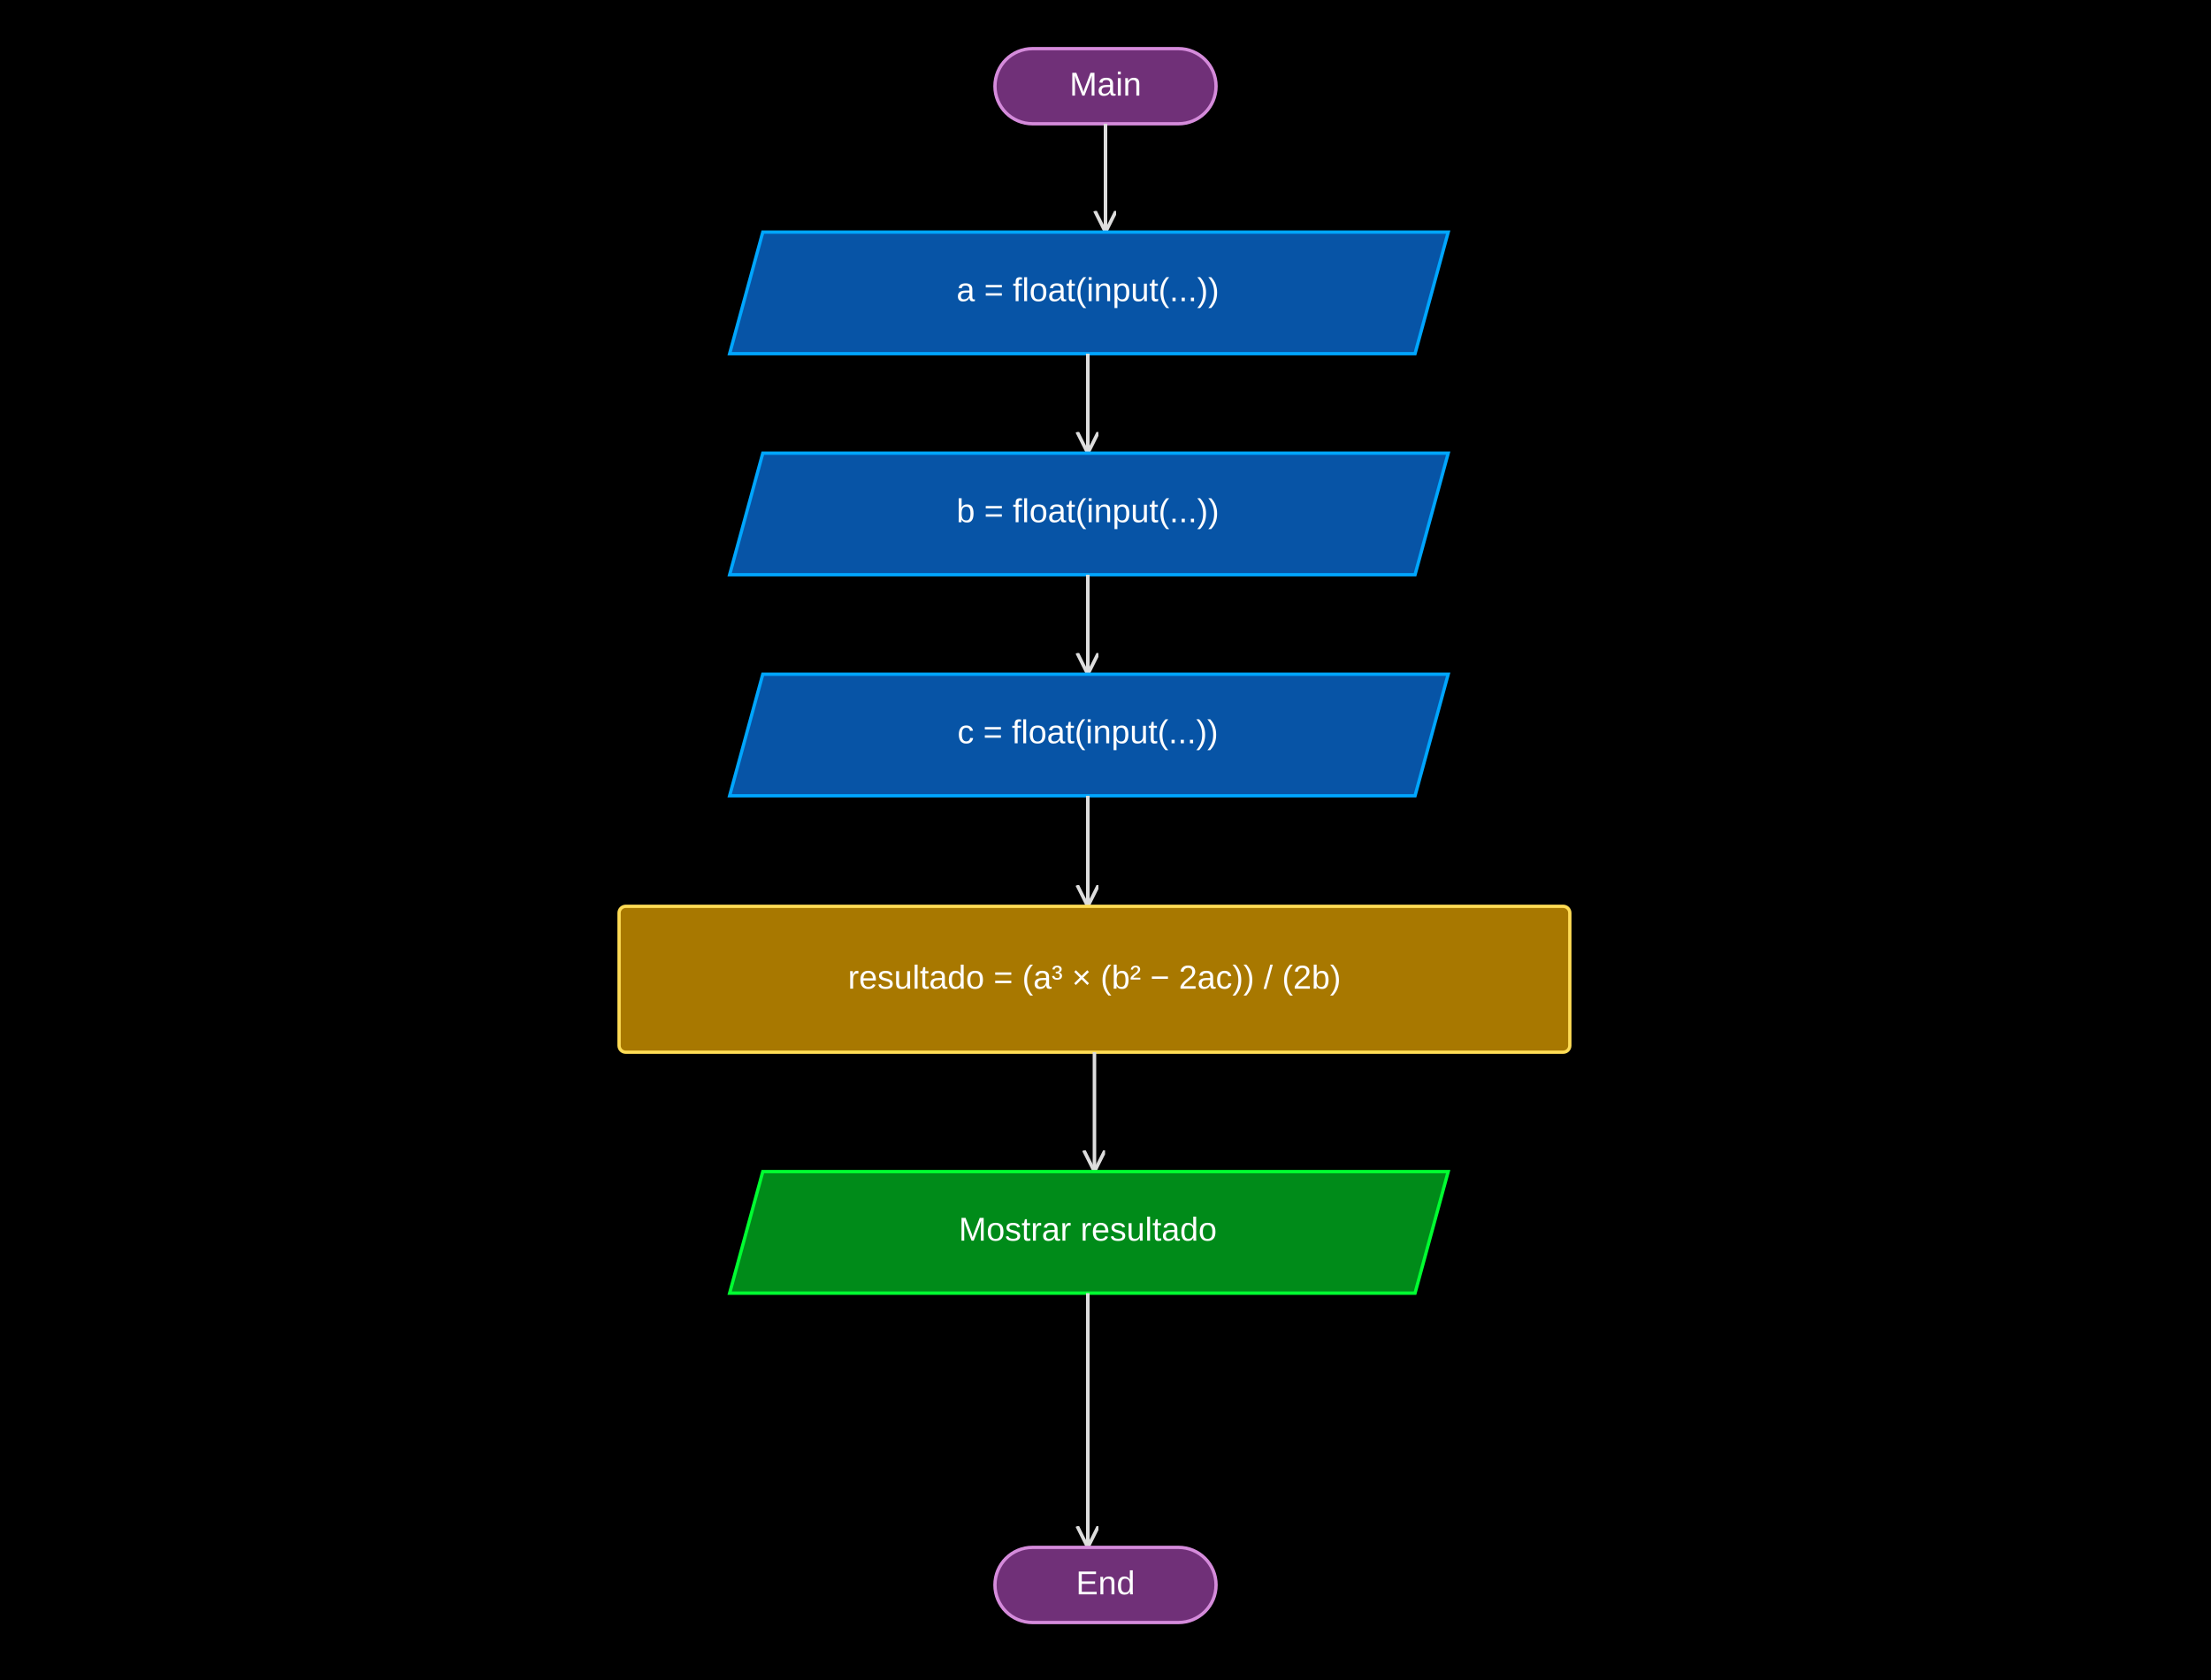
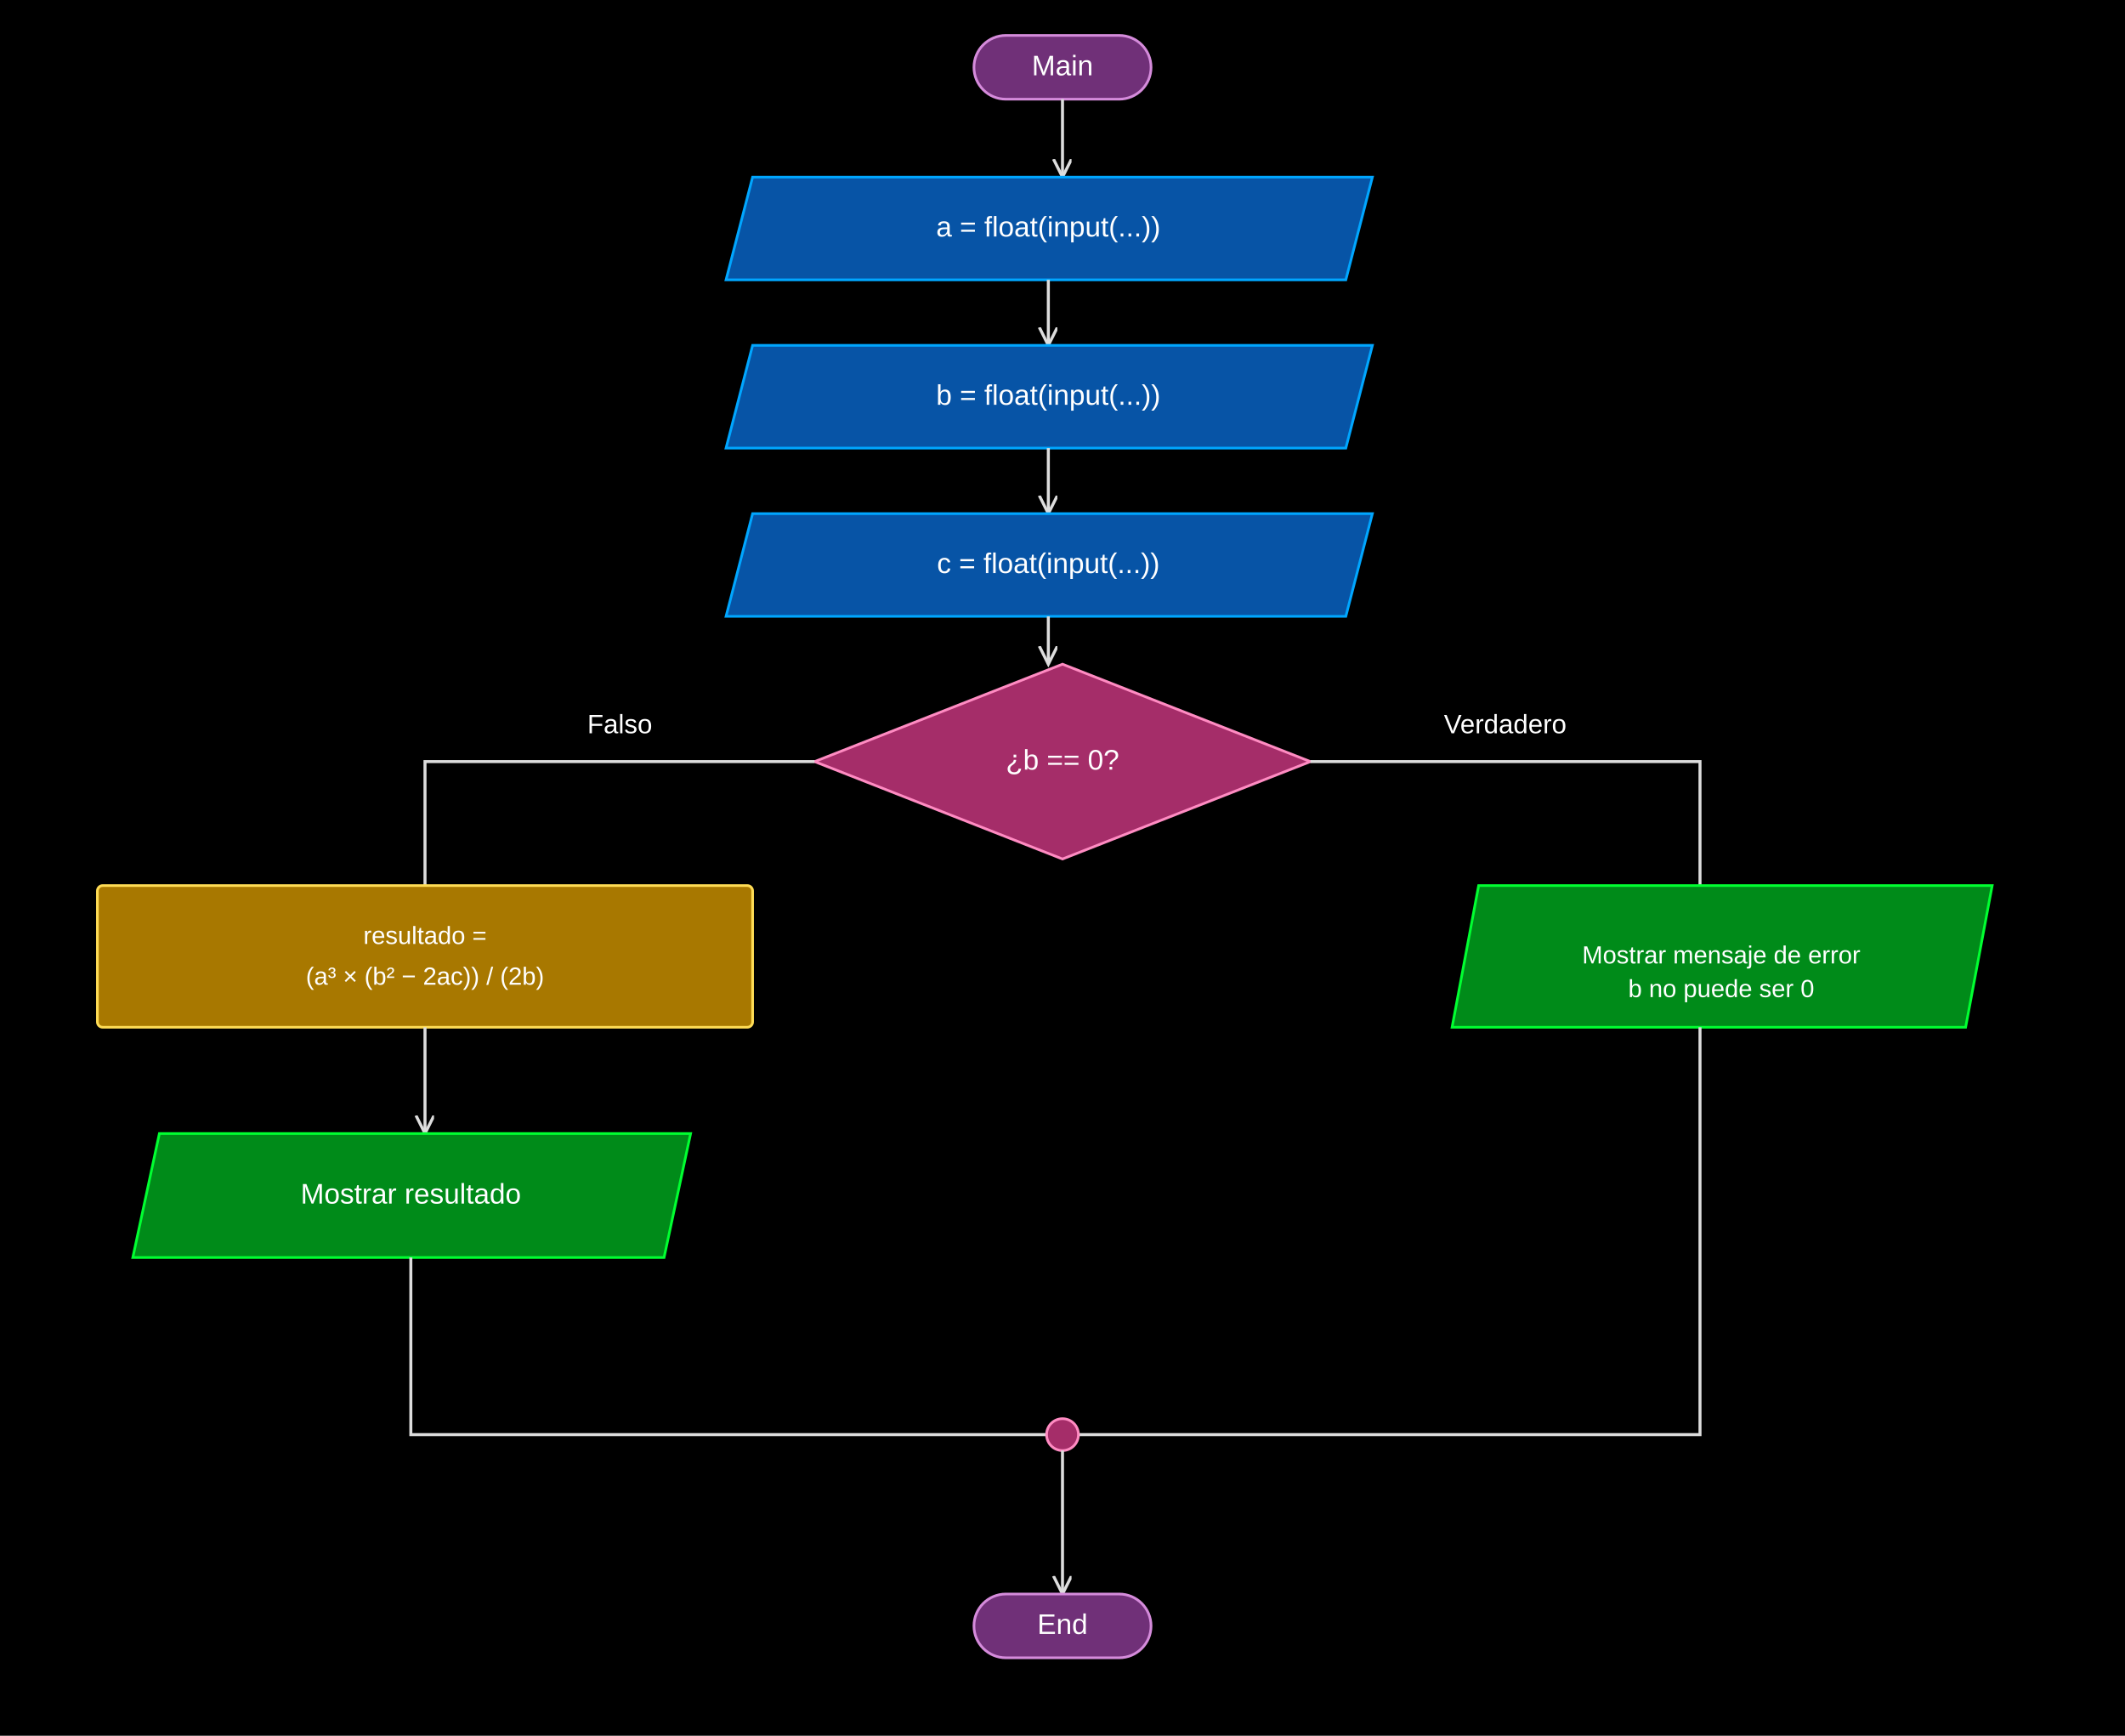
- <svg xmlns="http://www.w3.org/2000/svg" viewBox="0 0 1000 760" role="img" aria-label="Diagrama de flujo del ejercicio 13: operación aritmética">
+ <svg xmlns="http://www.w3.org/2000/svg" viewBox="0 0 1200 980" role="img" aria-label="Diagrama de flujo del ejercicio 13: operación aritmética con validación del denominador">
  <defs>
    <style>
svg{background:#000;font-family:Arial,Helvetica,sans-serif}
- .line{fill:none;stroke:#ddd;stroke-width:1.6;marker-end:url(#arrow)}
+ .line{fill:none;stroke:#ddd;stroke-width:1.7;marker-end:url(#arrow)}
+ .branch{fill:none;stroke:#ddd;stroke-width:1.7}
.terminal{fill:#703078;stroke:#d58bdb;stroke-width:1.5}
.input{fill:#0754a6;stroke:#00a6ff;stroke-width:1.5}
.assign{fill:#a87800;stroke:#ffdc55;stroke-width:1.5}
.output{fill:#008b19;stroke:#00ff31;stroke-width:1.5}
- .label{fill:#fff;font-size:15px;text-anchor:middle;dominant-baseline:middle}
+ .decision{fill:#a52d69;stroke:#ff8bc2;stroke-width:1.5}
+ .connector{fill:#a52d69;stroke:#ff8bc2;stroke-width:1.5}
+ .label{fill:#fff;font-size:16px;text-anchor:middle;dominant-baseline:middle}
+ .small{fill:#fff;font-size:14px;text-anchor:middle;dominant-baseline:middle}
+ .edge{fill:#fff;font-size:15px;text-anchor:middle}
</style>
    <marker id="arrow" markerWidth="8" markerHeight="8" refX="6" refY="3" orient="auto">
      <path d="M0 0 L6 3 L0 6" fill="none" stroke="#ddd" stroke-width="1" />
    </marker>
  </defs>
-   <rect width="1000" height="760" fill="#000" />
-   <rect class="terminal" x="450" y="22" width="100" height="34" rx="17" />
-   <text class="label" x="500" y="39">Main</text>
-   <path class="line" d="M500 56 V105" />
-   <polygon class="input" points="345,105 655,105 640,160 330,160" />
-   <text class="label" x="492" y="132">a = float(input(...))</text>
-   <path class="line" d="M492 160 V205" />
-   <polygon class="input" points="345,205 655,205 640,260 330,260" />
-   <text class="label" x="492" y="232">b = float(input(...))</text>
-   <path class="line" d="M492 260 V305" />
-   <polygon class="input" points="345,305 655,305 640,360 330,360" />
-   <text class="label" x="492" y="332">c = float(input(...))</text>
-   <path class="line" d="M492 360 V410" />
-   <rect class="assign" x="280" y="410" width="430" height="66" rx="3" />
-   <text class="label" x="495" y="443">resultado = (a³ × (b² − 2ac)) / (2b)</text>
-   <path class="line" d="M495 476 V530" />
-   <polygon class="output" points="345,530 655,530 640,585 330,585" />
-   <text class="label" x="492" y="557">Mostrar resultado</text>
-   <path class="line" d="M492 585 V700" />
-   <rect class="terminal" x="450" y="700" width="100" height="34" rx="17" />
-   <text class="label" x="500" y="717">End</text>
+   <rect width="1200" height="980" fill="#000" />
+   <rect class="terminal" x="550" y="20" width="100" height="36" rx="18" />
+   <text class="label" x="600" y="38">Main</text>
+   <path class="line" d="M600 56 V100" />
+   <polygon class="input" points="425,100 775,100 760,158 410,158" />
+   <text class="label" x="592" y="129">a = float(input(...))</text>
+   <path class="line" d="M592 158 V195" />
+   <polygon class="input" points="425,195 775,195 760,253 410,253" />
+   <text class="label" x="592" y="224">b = float(input(...))</text>
+   <path class="line" d="M592 253 V290" />
+   <polygon class="input" points="425,290 775,290 760,348 410,348" />
+   <text class="label" x="592" y="319">c = float(input(...))</text>
+   <path class="line" d="M592 348 V375" />
+   <polygon class="decision" points="600,375 740,430 600,485 460,430" />
+   <text class="label" x="600" y="430">¿b == 0?</text>
+   <path class="branch" d="M740 430 H960 V500" />
+   <text class="edge" x="850" y="414">Verdadero</text>
+   <polygon class="output" points="835,500 1125,500 1110,580 820,580" />
+   <text class="small" x="972" y="540">Mostrar mensaje de error</text>
+   <text class="small" x="972" y="559">b no puede ser 0</text>
+   <path class="branch" d="M960 580 V810 H600" />
+   <path class="branch" d="M460 430 H240 V500" />
+   <text class="edge" x="350" y="414">Falso</text>
+   <rect class="assign" x="55" y="500" width="370" height="80" rx="3" />
+   <text class="small" x="240" y="529">resultado =</text>
+   <text class="small" x="240" y="552">(a³ × (b² − 2ac)) / (2b)</text>
+   <path class="line" d="M240 580 V640" />
+   <polygon class="output" points="90,640 390,640 375,710 75,710" />
+   <text class="label" x="232" y="675">Mostrar resultado</text>
+   <path class="branch" d="M232 710 V810 H600" />
+   <circle class="connector" cx="600" cy="810" r="9" />
+   <path class="line" d="M600 819 V900" />
+   <rect class="terminal" x="550" y="900" width="100" height="36" rx="18" />
+   <text class="label" x="600" y="918">End</text>
</svg>
